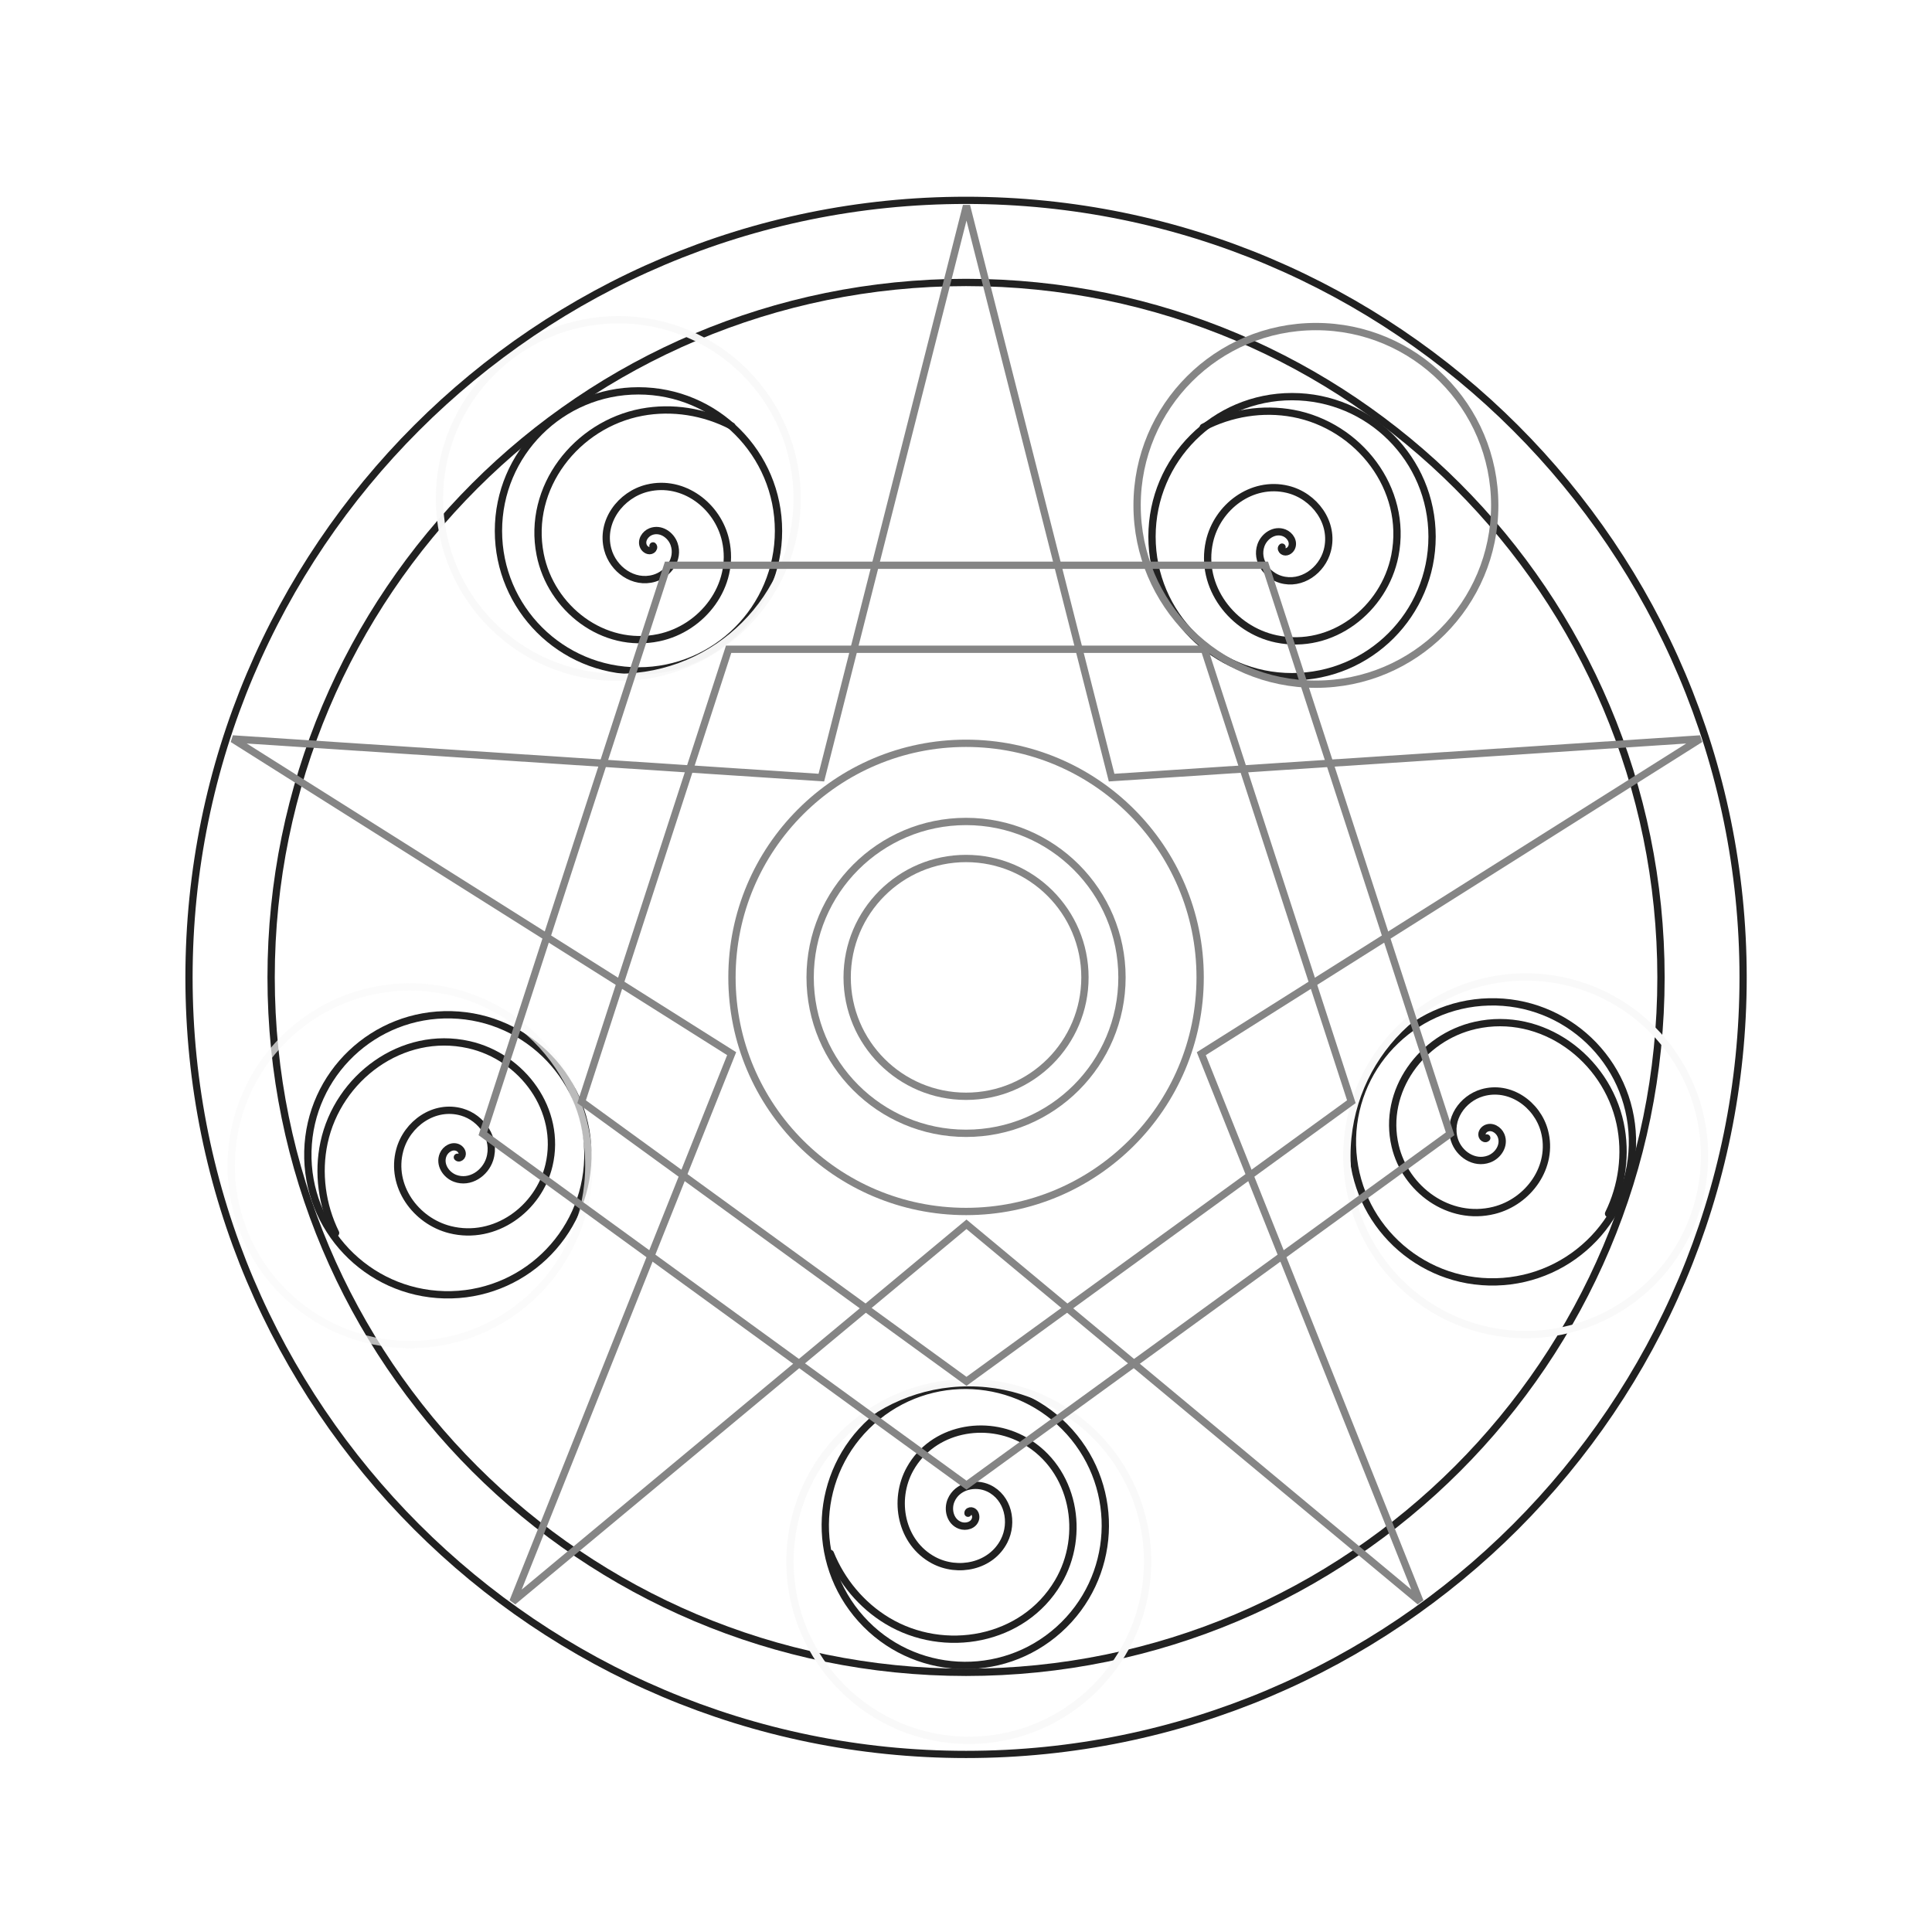
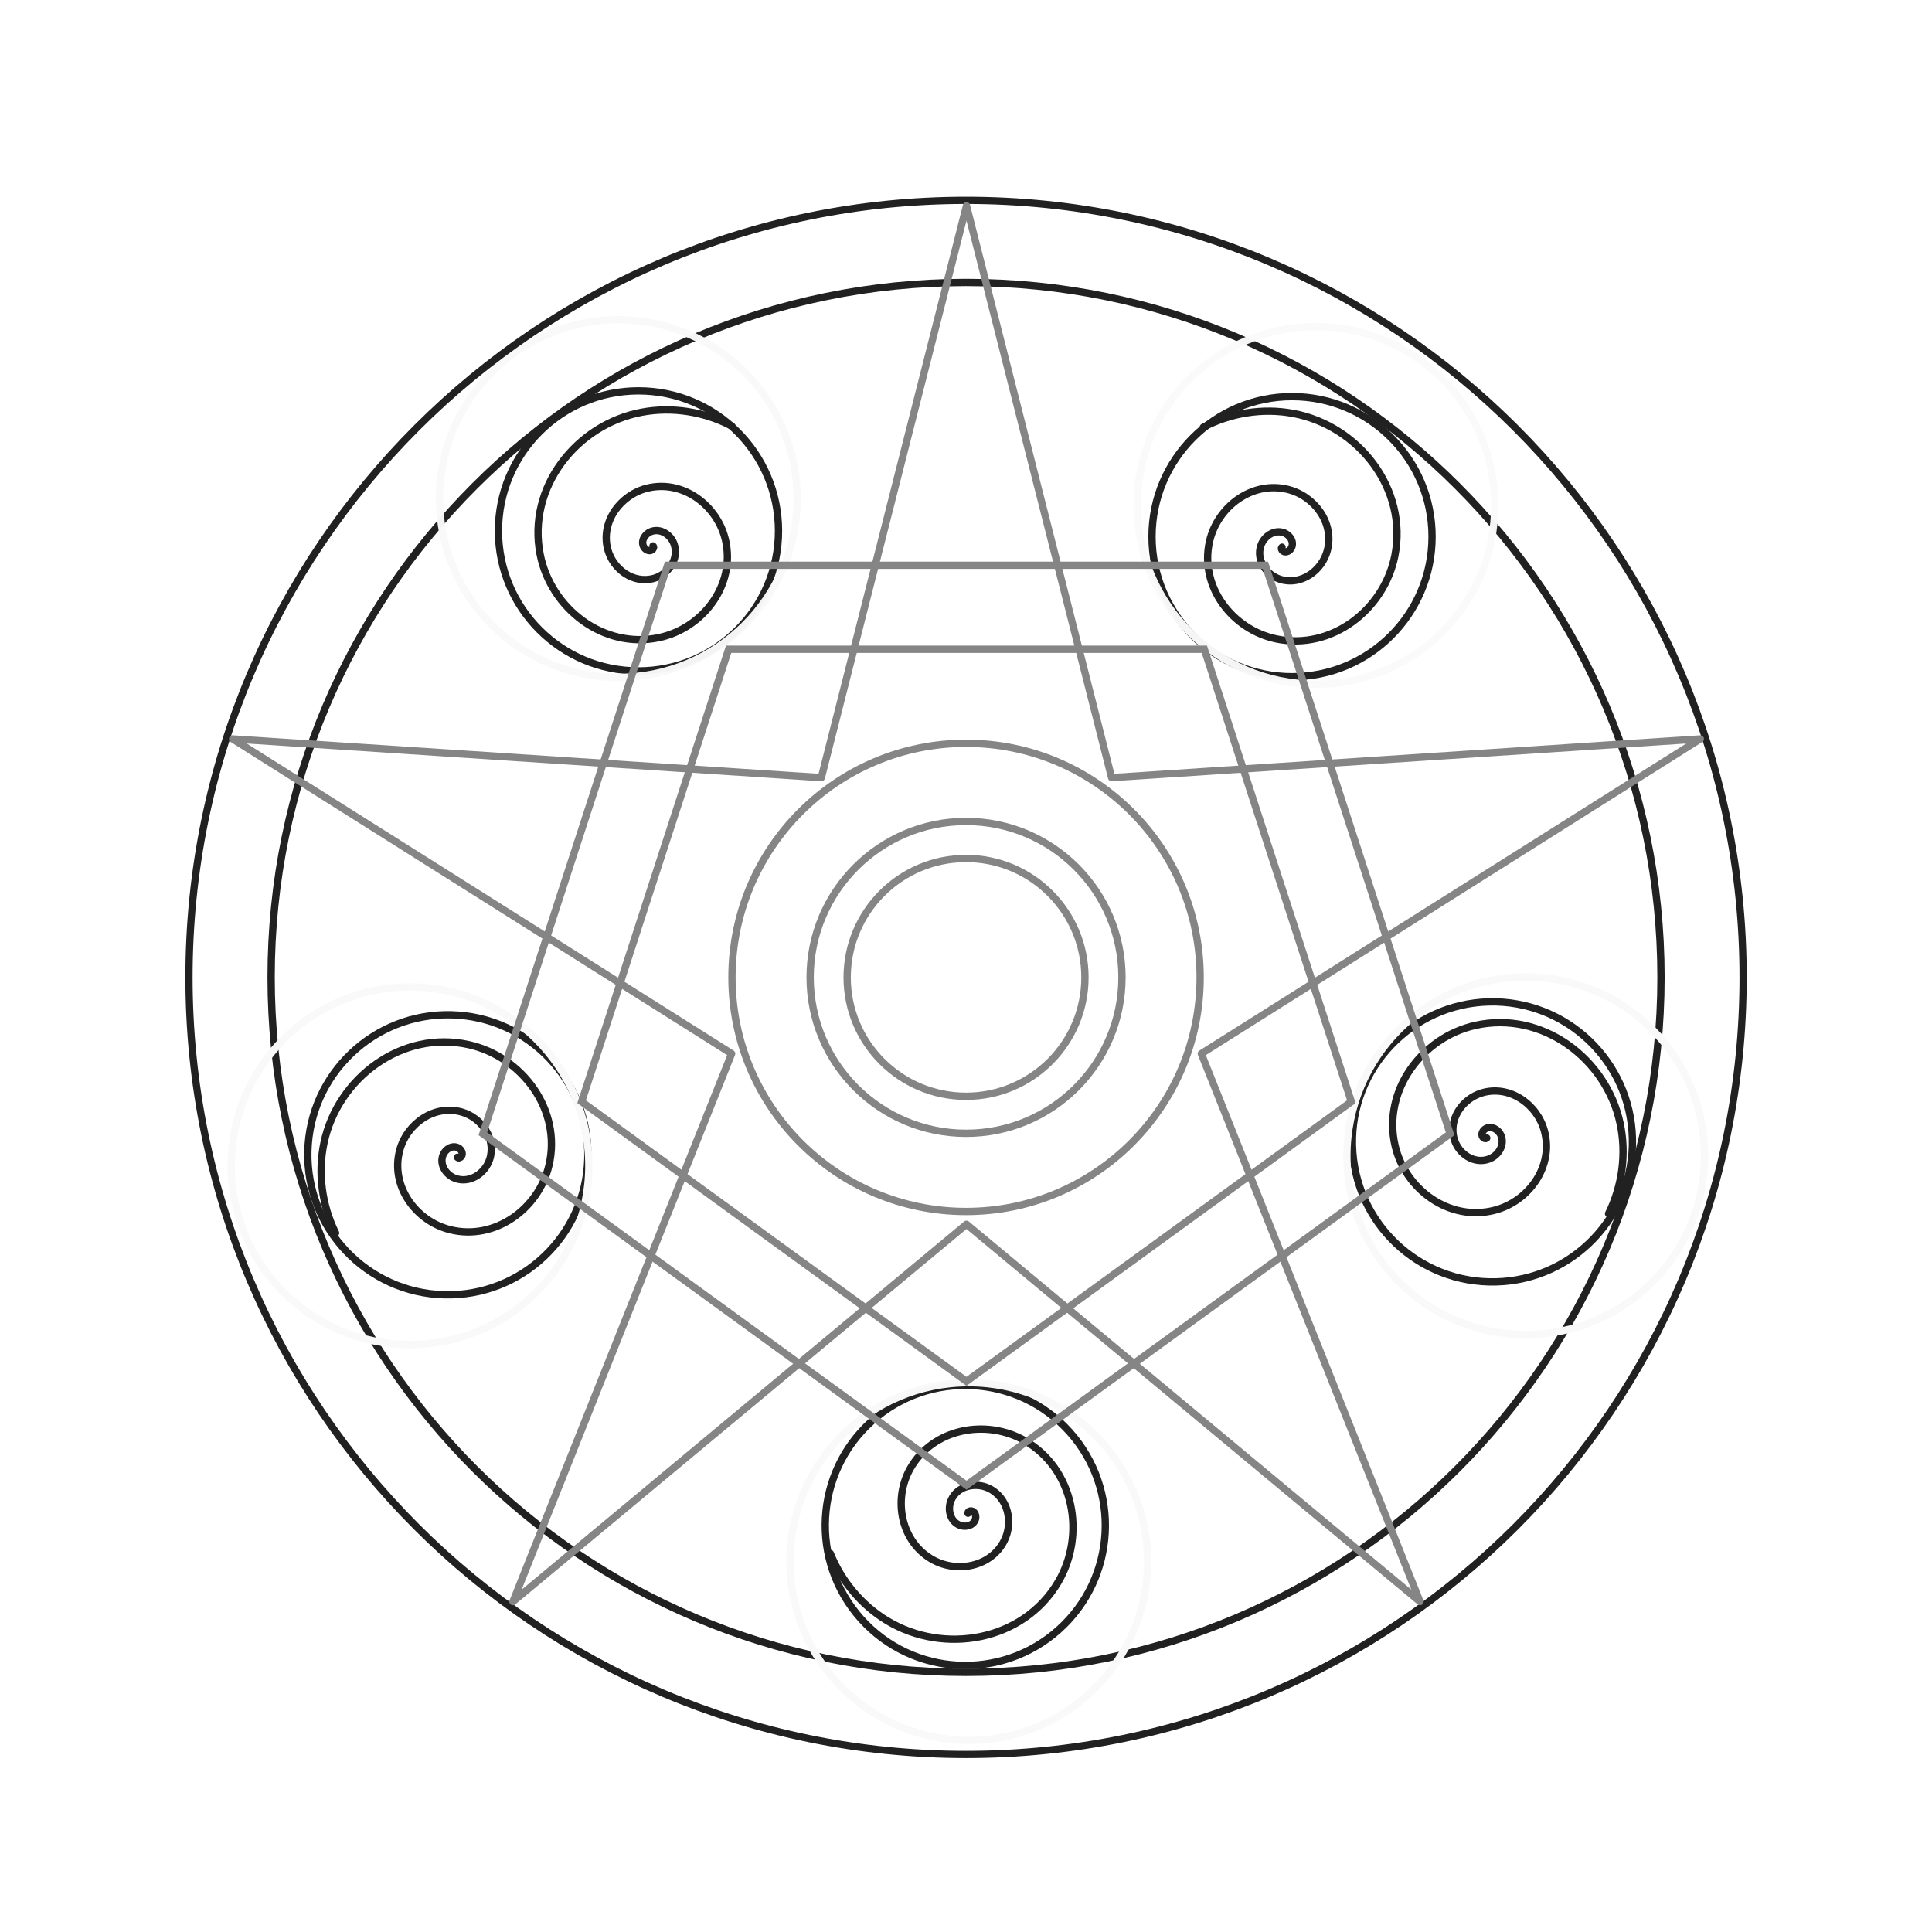
<svg xmlns="http://www.w3.org/2000/svg" width="128.206mm" height="128.206mm" viewBox="0 0 128.206 128.206" version="1.1" id="svg5">
  <defs id="defs2" />
  <g id="layer1" transform="translate(-76.20057,-11.56775)">
    <g id="g65351" transform="matrix(0.9852231,0,0,0.9852231,-64.83202,-39.31146)" style="display:inline">
      <circle style="display:inline;fill:none;stroke:#212121;stroke-width:0.492;stroke-miterlimit:4;stroke-dasharray:none;stroke-opacity:1;stroke-linecap:round" id="circle60195" cx="208.216" cy="117.474" r="46.807" />
      <text xml:space="preserve" style="font-size:11.091px;line-height:1.25;font-family:Mulish;-inkscape-font-specification:Mulish;display:inline;fill:#000000;stroke-width:0.567;stroke:#212121;stroke-miterlimit:4;stroke-dasharray:none;stroke-opacity:1;stroke-linecap:round" x="168.747" y="35.308" id="text10227">
        <tspan id="tspan10225" style="fill:#000000;stroke-width:0.567;stroke:#212121;stroke-miterlimit:4;stroke-dasharray:none;stroke-opacity:1;stroke-linecap:round" x="168.747" y="35.308"> </tspan>
      </text>
      <circle style="display:inline;fill:none;stroke:#858585;stroke-width:0.492;stroke-miterlimit:4;stroke-dasharray:none;stroke-opacity:0.996;stroke-linecap:round" id="circle972" cx="208.216" cy="117.474" r="8.008" />
      <circle style="display:inline;fill:none;stroke:#858585;stroke-width:0.492;stroke-miterlimit:4;stroke-dasharray:none;stroke-opacity:0.996;stroke-linecap:round" id="circle1162" cx="208.216" cy="117.474" r="10.502" />
      <circle style="display:inline;fill:none;stroke:#858585;stroke-width:0.492;stroke-miterlimit:4;stroke-dasharray:none;stroke-opacity:0.996;stroke-linecap:round" id="circle1164" cx="208.216" cy="117.474" r="15.767" />
      <circle style="display:inline;fill:none;stroke:#212121;stroke-width:0.492;stroke-miterlimit:4;stroke-dasharray:none;stroke-opacity:1;stroke-linecap:round" id="circle2257" cx="134.639" cy="-240.361" r="9.432" transform="rotate(88.55933)" />
      <path style="display:inline;opacity:1;fill:none;fill-rule:evenodd;stroke:#212121;stroke-width:3.789;stroke-miterlimit:4;stroke-dasharray:none;stroke-opacity:1;stroke-linecap:round" id="path2259" transform="matrix(-0.04682391,-0.1210449,0.1210449,-0.04682391,219.412,168.2453)" d="m 220.763,282.644 c -0.448,-0.782 0.435,-1.59 1.124,-1.77 1.883,-0.493 3.392,1.38 3.591,3.067 0.407,3.454 -2.94,5.961 -6.105,6.071 -5.521,0.192 -9.332,-5.15 -9.232,-10.291 0.157,-8.1 8.035,-13.531 15.667,-13.093 11.207,0.643 18.579,11.615 17.668,22.265 -1.271,14.853 -15.906,24.496 -30.115,22.971 -19.05,-2.044 -31.297,-20.925 -29.016,-39.242 2.965,-23.806 26.684,-38.998 49.669,-35.813 29.129,4.036 47.612,33.196 43.373,61.415 -5.262,35.028 -40.472,57.151 -74.499,51.705 -15.924,-2.548 -30.663,-10.677 -41.58,-22.508" />
      <circle style="display:inline;fill:none;stroke:#212121;stroke-width:0.492;stroke-miterlimit:4;stroke-dasharray:none;stroke-opacity:1;stroke-linecap:round" id="circle2261" cx="125.024" cy="176.512" r="9.432" transform="matrix(-0.02514173,0.9996839,0.9996839,0.02514173,0,0)" />
      <path style="display:inline;opacity:1;fill:none;fill-rule:evenodd;stroke:#212121;stroke-width:3.789;stroke-miterlimit:4;stroke-dasharray:none;stroke-opacity:1;stroke-linecap:round" id="path2263" transform="matrix(0.04682391,-0.1210449,-0.1210449,-0.04682391,197.8308,169.5453)" d="m 220.763,282.644 c -0.448,-0.782 0.435,-1.59 1.124,-1.77 1.883,-0.493 3.392,1.38 3.591,3.067 0.407,3.454 -2.94,5.961 -6.105,6.071 -5.521,0.192 -9.332,-5.15 -9.232,-10.291 0.157,-8.1 8.035,-13.531 15.667,-13.093 11.207,0.643 18.579,11.615 17.668,22.265 -1.271,14.853 -15.906,24.496 -30.115,22.971 -19.05,-2.044 -31.297,-20.925 -29.016,-39.242 2.965,-23.806 26.684,-38.998 49.669,-35.813 29.129,4.036 47.612,33.196 43.373,61.415 -5.262,35.028 -40.472,57.151 -74.499,51.705 -15.924,-2.548 -30.663,-10.677 -41.58,-22.508" />
      <g id="g4499" transform="matrix(-0.4998308,0,0,0.4998308,303.5059,50.19485)" style="display:inline;stroke:#212121;stroke-width:0.984;stroke-miterlimit:4;stroke-dasharray:none;stroke-opacity:1;stroke-linecap:round">
        <g id="g59134" transform="translate(1.157562,1.511261)" style="stroke:#212121;stroke-width:0.984;stroke-miterlimit:4;stroke-dasharray:none;stroke-opacity:1;stroke-linecap:round">
          <g id="g2255" transform="matrix(0.98139,0,0,0.98139,2.741246,1.280983)" style="display:inline;stroke:#212121;stroke-width:1.002;stroke-miterlimit:4;stroke-dasharray:none;stroke-opacity:1;stroke-linecap:round">
            <circle style="fill:none;stroke:#212121;stroke-width:1.002;stroke-miterlimit:4;stroke-dasharray:none;stroke-opacity:1;stroke-linecap:round" id="circle2249" cx="145.526" cy="73.795" r="19.228" />
            <path style="fill:none;fill-rule:evenodd;stroke:#212121;stroke-width:3.789;stroke-miterlimit:4;stroke-dasharray:none;stroke-opacity:1;stroke-linecap:round" id="path2251" transform="matrix(-0.249086,0.0892217,-0.0892217,-0.249086,227.107,125.9393)" d="m 220.763,282.644 c -0.448,-0.782 0.435,-1.59 1.124,-1.77 1.883,-0.493 3.392,1.38 3.591,3.067 0.407,3.454 -2.94,5.961 -6.105,6.071 -5.521,0.192 -9.332,-5.15 -9.232,-10.291 0.157,-8.1 8.035,-13.531 15.667,-13.093 11.207,0.643 18.579,11.615 17.668,22.265 -1.271,14.853 -15.906,24.496 -30.115,22.971 -19.05,-2.044 -31.297,-20.925 -29.016,-39.242 2.965,-23.806 26.684,-38.998 49.669,-35.813 29.129,4.036 47.612,33.196 43.373,61.415 -5.262,35.028 -40.472,57.151 -74.499,51.705 -15.924,-2.548 -30.663,-10.677 -41.58,-22.508" />
          </g>
-           <circle style="fill:none;stroke:#858585;stroke-width:0.984;stroke-miterlimit:4;stroke-dasharray:none;stroke-opacity:0.996;stroke-linecap:round" id="circle4495" cx="142.342" cy="69.487" r="24.096" />
+           <circle style="fill:none;stroke:#fafafa;stroke-width:0.984;stroke-miterlimit:4;stroke-dasharray:none;stroke-opacity:0.973;stroke-linecap:round" id="circle4495" cx="142.342" cy="69.487" r="24.096" />
        </g>
        <g id="g59125" transform="translate(0.356283,-0.1496645)" style="stroke:#212121;stroke-width:0.984;stroke-miterlimit:4;stroke-dasharray:none;stroke-opacity:1;stroke-linecap:round">
          <circle style="display:inline;fill:none;stroke:#212121;stroke-width:0.575;stroke-miterlimit:4;stroke-dasharray:none;stroke-opacity:1;stroke-linecap:round" id="path1298" cx="169.722" cy="93.923" r="11.032" transform="matrix(-1.710465,0,0,1.710465,524.7345,-86.06756)" />
          <path style="display:inline;opacity:1;fill:none;fill-rule:evenodd;stroke:#212121;stroke-width:3.789;stroke-miterlimit:4;stroke-dasharray:none;stroke-opacity:1;stroke-linecap:round" id="path1437" transform="matrix(0.2444505,0.08756127,0.08756127,-0.2444505,153.759,126.3722)" d="m 220.763,282.644 c -0.448,-0.782 0.435,-1.59 1.124,-1.77 1.883,-0.493 3.392,1.38 3.591,3.067 0.407,3.454 -2.94,5.961 -6.105,6.071 -5.521,0.192 -9.332,-5.15 -9.232,-10.291 0.157,-8.1 8.035,-13.531 15.667,-13.093 11.207,0.643 18.579,11.615 17.668,22.265 -1.271,14.853 -15.906,24.496 -30.115,22.971 -19.05,-2.044 -31.297,-20.925 -29.016,-39.242 2.965,-23.806 26.684,-38.998 49.669,-35.813 29.129,4.036 47.612,33.196 43.373,61.415 -5.262,35.028 -40.472,57.151 -74.499,51.705 -15.924,-2.548 -30.663,-10.677 -41.58,-22.508" />
          <ellipse style="fill:none;stroke:#f9f9f9;stroke-width:0.984;stroke-miterlimit:4;stroke-dasharray:none;stroke-opacity:0.973;stroke-linecap:round" id="circle4495-3" cx="237.148" cy="70.226" rx="24.097" ry="24.096" />
        </g>
-         <circle style="fill:none;stroke:#f9f9f9;stroke-width:0.984;stroke-miterlimit:4;stroke-dasharray:none;stroke-opacity:0.71;stroke-linecap:round" id="circle4528" cx="265.573" cy="159.985" r="24.096" />
+         <ellipse style="fill:none;stroke:#f9f9f9;stroke-width:0.984;stroke-linecap:round;stroke-miterlimit:4;stroke-dasharray:none;stroke-opacity:1" id="circle4528" cx="265.573" cy="159.985" rx="24.096" ry="24.096" />
        <g id="g59266" transform="translate(-0.2057887,0.2888058)" style="stroke:#212121;stroke-width:0.984;stroke-miterlimit:4;stroke-dasharray:none;stroke-opacity:1;stroke-linecap:round">
          <circle style="display:inline;fill:none;stroke:#212121;stroke-width:0.575;stroke-miterlimit:4;stroke-dasharray:none;stroke-opacity:1;stroke-linecap:round" id="circle2265" cx="-30.341" cy="258.359" r="11.032" transform="matrix(1.273003,1.142435,-1.142435,1.273003,524.7345,-86.06756)" />
          <path style="display:inline;opacity:1;fill:none;fill-rule:evenodd;stroke:#212121;stroke-width:3.789;stroke-miterlimit:4;stroke-dasharray:none;stroke-opacity:1;stroke-linecap:round" id="path2267" transform="matrix(-0.2404136,0.09810369,0.09810369,0.2404136,215.9331,116.9121)" d="m 220.763,282.645 c -0.451,-0.782 0.431,-1.593 1.119,-1.775 1.884,-0.5 3.401,1.372 3.605,3.061 0.418,3.46 -2.929,5.981 -6.099,6.1 -5.532,0.208 -9.365,-5.134 -9.28,-10.286 0.134,-8.118 8.014,-13.582 15.664,-13.165 11.234,0.613 18.653,11.588 17.77,22.265 -1.232,14.891 -15.874,24.597 -30.12,23.109 -19.1,-1.995 -31.429,-20.887 -29.194,-39.254 2.905,-23.871 26.64,-39.166 49.688,-36.038 29.212,3.965 47.82,33.145 43.65,61.444 -5.177,35.129 -40.413,57.404 -74.539,52.04 -15.383,-2.418 -29.698,-10.03 -40.537,-21.176" />
          <circle style="fill:none;stroke:#f9f9f9;stroke-width:0.984;stroke-miterlimit:4;stroke-dasharray:none;stroke-opacity:0.992;stroke-linecap:round" id="circle4530" cx="190.484" cy="213.028" r="24.096" />
        </g>
        <circle style="fill:none;stroke:#f9f9f9;stroke-width:0.984;stroke-miterlimit:4;stroke-dasharray:none;stroke-opacity:1;stroke-linecap:round" id="circle4532" cx="115.228" cy="158.642" r="24.096" />
      </g>
      <circle style="display:inline;fill:none;stroke:#212121;stroke-width:0.486;stroke-miterlimit:4;stroke-dasharray:none;stroke-opacity:1;stroke-linecap:round" id="circle60091" cx="208.216" cy="117.474" r="52.338" />
      <path style="display:inline;opacity:1;fill:none;stroke:#858585;stroke-width:4.657;stroke-miterlimit:4;stroke-dasharray:none;stroke-opacity:0.996;stroke-linecap:round" id="path1192" transform="matrix(0.04793751,-0.09408265,0.09408265,0.04793751,141.3148,129.5925)" d="M 207.912,329.925 507.633,282.454 645.399,552.836 430.823,767.412 160.441,629.646 Z" />
      <path style="display:inline;opacity:1;fill:none;stroke:#858585;stroke-width:3.706;stroke-miterlimit:4;stroke-dasharray:none;stroke-opacity:0.996;stroke-linecap:round" id="path1274" transform="matrix(0.06023885,-0.1182254,0.1182254,0.06023885,124.1398,132.7149)" d="M 207.912,329.925 507.633,282.454 645.399,552.836 430.823,767.412 160.441,629.646 Z" />
-       <path style="display:inline;opacity:1;fill:none;stroke:#858585;stroke-width:2.442;stroke-miterlimit:4;stroke-dasharray:none;stroke-opacity:0.996;stroke-linecap:round" id="path2469" transform="matrix(0.09140213,0.1793868,0.1793868,-0.09140213,80.62995,94.27142)" d="M 207.912,329.925 377.52,430.868 507.633,282.454 l -43.591,192.499 181.357,77.882 -196.548,18.028 -18.028,196.548 -77.882,-181.357 -192.499,43.591 148.414,-130.113 z" />
+       <path style="display:inline;opacity:1;fill:none;stroke:#858585;stroke-width:2.44;stroke-miterlimit:4;stroke-dasharray:none;stroke-opacity:0.996;stroke-linecap:round;stroke-linejoin:round" id="path2469" transform="matrix(0.09140213,0.1793868,0.1793868,-0.09140213,80.62995,94.27142)" d="M 207.912,329.925 377.52,430.868 507.633,282.454 l -43.591,192.499 181.357,77.882 -196.548,18.028 -18.028,196.548 -77.882,-181.357 -192.499,43.591 148.414,-130.113 z" />
    </g>
  </g>
</svg>
